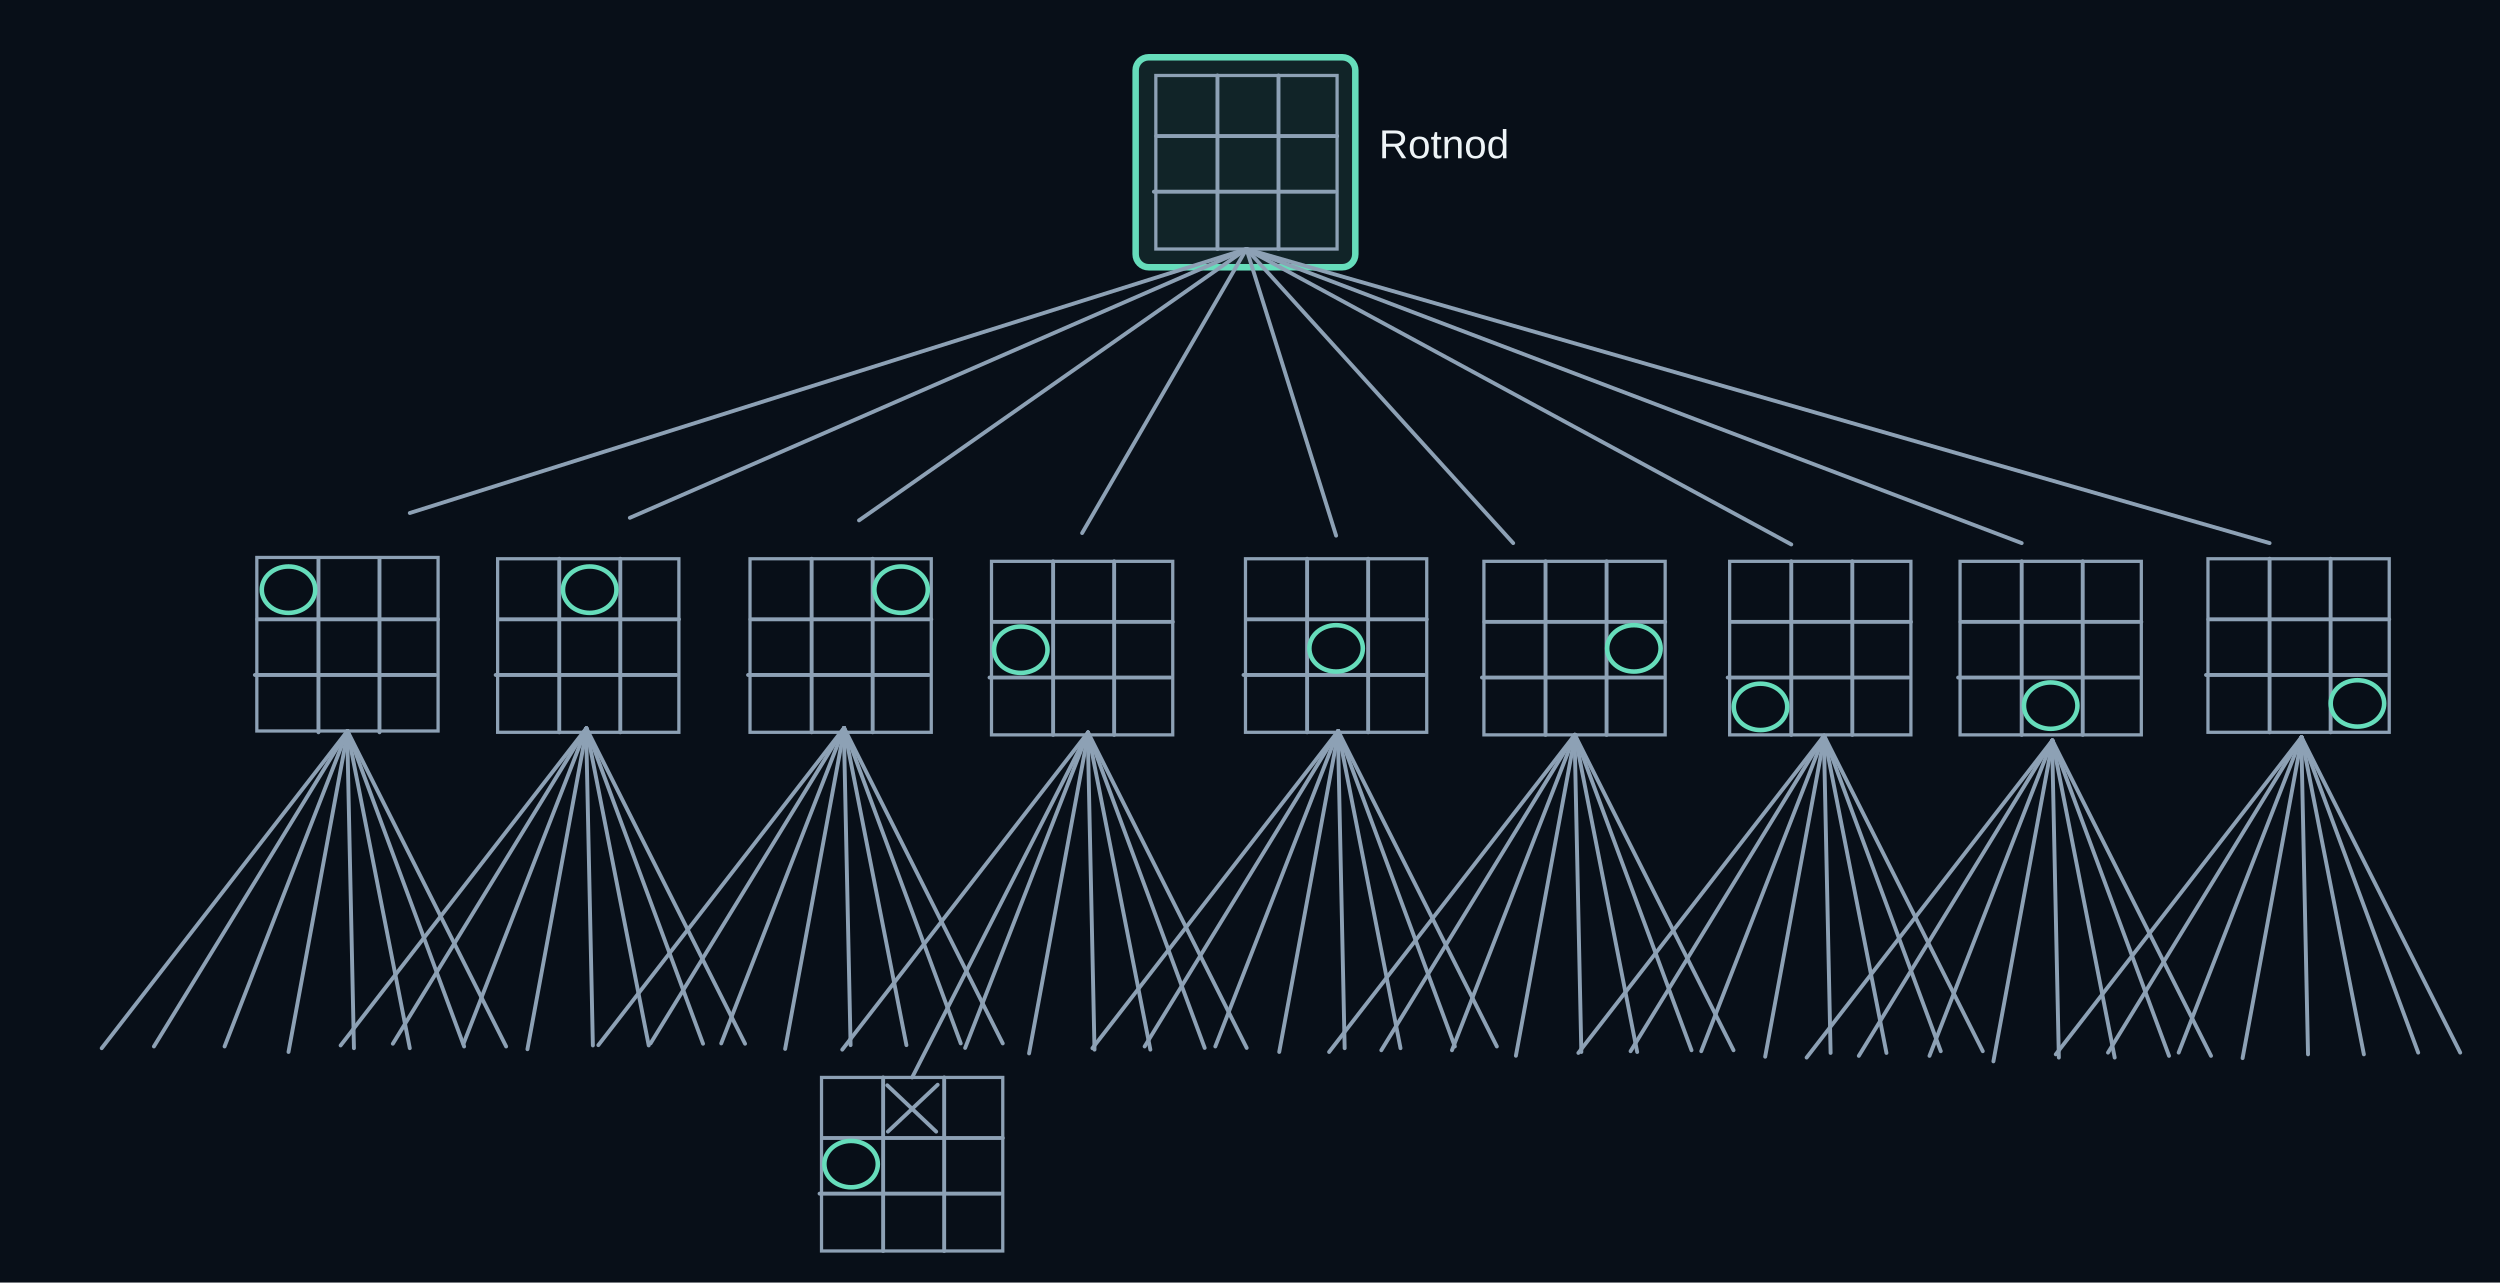
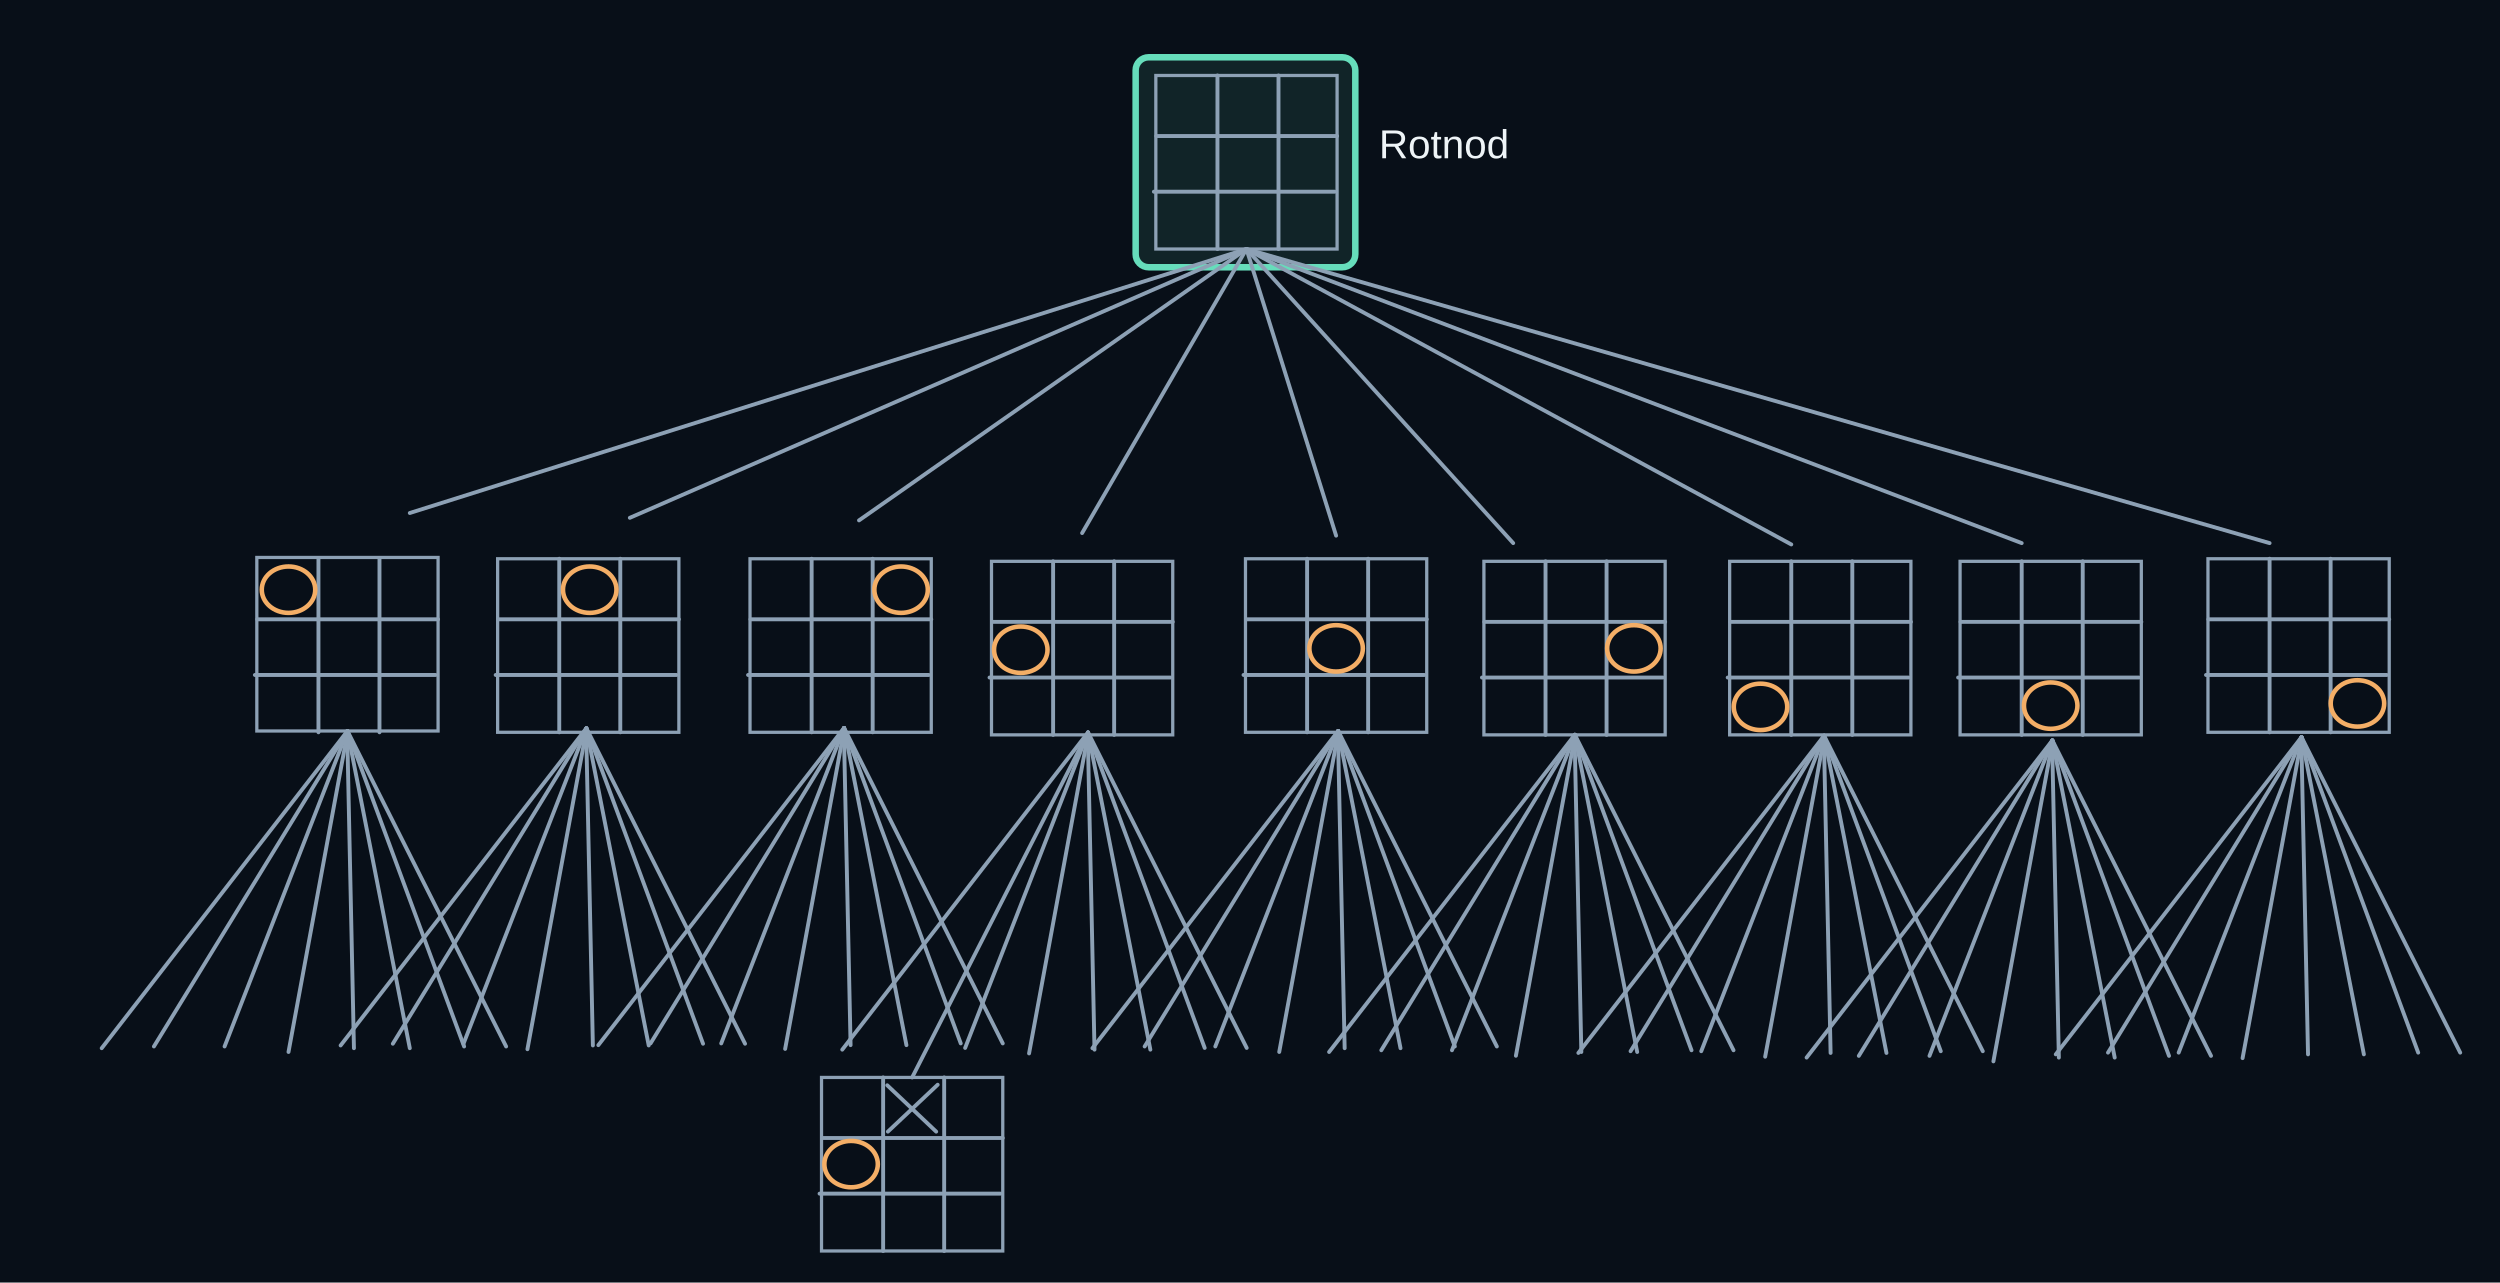
<svg xmlns="http://www.w3.org/2000/svg" viewBox="0 75 1920 985" role="img">
  <rect x="0" y="75" width="1920" height="985" fill="#080f18" />
  <rect x="872.18" y="118.98" width="168.70" height="161.27" rx="10" fill="#66ddbb" fill-opacity=".10" stroke="#66ddbb" stroke-width="5" data-focus-id="3" />
  <g data-source-id="4" opacity="1">
    <rect x="887.683" y="132.975" width="139.2" height="133.275" rx="0" fill="none" stroke="#8da1b5" stroke-width="2.5" />
  </g>
  <g data-source-id="5" opacity="1">
    <line x1="935.008" y1="266.25" x2="935.008" y2="132.975" stroke="#8da1b5" stroke-width="3" stroke-linecap="round" />
  </g>
  <g data-source-id="6" opacity="1">
    <line x1="981.883" y1="266.25" x2="981.883" y2="132.975" stroke="#8da1b5" stroke-width="3" stroke-linecap="round" />
  </g>
  <g data-source-id="7" opacity="1">
    <line x1="1026.883" y1="179.475" x2="888.058" y2="179.475" stroke="#8da1b5" stroke-width="3" stroke-linecap="round" />
  </g>
  <g data-source-id="8" opacity="1">
    <line x1="1025.008" y1="222.225" x2="886.182" y2="222.225" stroke="#8da1b5" stroke-width="3" stroke-linecap="round" />
  </g>
  <g data-source-id="10" opacity="1">
    <rect x="197.245" y="503.127" width="139.2" height="133.275" rx="0" fill="none" stroke="#8da1b5" stroke-width="2.5" />
  </g>
  <g data-source-id="11" opacity="1">
    <line x1="244.57" y1="637.402" x2="244.57" y2="504.127" stroke="#8da1b5" stroke-width="3" stroke-linecap="round" />
  </g>
  <g data-source-id="12" opacity="1">
    <line x1="291.445" y1="637.402" x2="291.445" y2="504.127" stroke="#8da1b5" stroke-width="3" stroke-linecap="round" />
  </g>
  <g data-source-id="13" opacity="1">
    <line x1="336.445" y1="550.627" x2="197.62" y2="550.627" stroke="#8da1b5" stroke-width="3" stroke-linecap="round" />
  </g>
  <g data-source-id="14" opacity="1">
    <line x1="334.57" y1="593.377" x2="195.744" y2="593.377" stroke="#8da1b5" stroke-width="3" stroke-linecap="round" />
  </g>
  <g data-source-id="16" opacity="1">
    <rect x="382.182" y="504.127" width="139.2" height="133.275" rx="0" fill="none" stroke="#8da1b5" stroke-width="2.5" />
  </g>
  <g data-source-id="17" opacity="1">
    <line x1="429.507" y1="637.402" x2="429.507" y2="504.127" stroke="#8da1b5" stroke-width="3" stroke-linecap="round" />
  </g>
  <g data-source-id="18" opacity="1">
    <line x1="476.383" y1="637.402" x2="476.383" y2="504.127" stroke="#8da1b5" stroke-width="3" stroke-linecap="round" />
  </g>
  <g data-source-id="19" opacity="1">
    <line x1="521.382" y1="550.627" x2="382.557" y2="550.627" stroke="#8da1b5" stroke-width="3" stroke-linecap="round" />
  </g>
  <g data-source-id="20" opacity="1">
    <line x1="519.507" y1="593.377" x2="380.681" y2="593.377" stroke="#8da1b5" stroke-width="3" stroke-linecap="round" />
  </g>
  <g data-source-id="22" opacity="1">
    <rect x="576.013" y="504.127" width="139.2" height="133.275" rx="0" fill="none" stroke="#8da1b5" stroke-width="2.5" />
  </g>
  <g data-source-id="23" opacity="1">
    <line x1="623.337" y1="637.402" x2="623.337" y2="504.127" stroke="#8da1b5" stroke-width="3" stroke-linecap="round" />
  </g>
  <g data-source-id="24" opacity="1">
    <line x1="670.213" y1="637.402" x2="670.213" y2="504.127" stroke="#8da1b5" stroke-width="3" stroke-linecap="round" />
  </g>
  <g data-source-id="25" opacity="1">
    <line x1="715.213" y1="550.627" x2="576.387" y2="550.627" stroke="#8da1b5" stroke-width="3" stroke-linecap="round" />
  </g>
  <g data-source-id="26" opacity="1">
    <line x1="713.337" y1="593.377" x2="574.512" y2="593.377" stroke="#8da1b5" stroke-width="3" stroke-linecap="round" />
  </g>
  <g data-source-id="28" opacity="1">
    <rect x="761.467" y="506.102" width="139.2" height="133.275" rx="0" fill="none" stroke="#8da1b5" stroke-width="2.5" />
  </g>
  <g data-source-id="29" opacity="1">
    <line x1="808.791" y1="639.377" x2="808.791" y2="506.102" stroke="#8da1b5" stroke-width="3" stroke-linecap="round" />
  </g>
  <g data-source-id="30" opacity="1">
    <line x1="855.667" y1="639.377" x2="855.667" y2="506.102" stroke="#8da1b5" stroke-width="3" stroke-linecap="round" />
  </g>
  <g data-source-id="31" opacity="1">
    <line x1="900.667" y1="552.601" x2="761.841" y2="552.601" stroke="#8da1b5" stroke-width="3" stroke-linecap="round" />
  </g>
  <g data-source-id="32" opacity="1">
    <line x1="898.791" y1="595.351" x2="759.966" y2="595.351" stroke="#8da1b5" stroke-width="3" stroke-linecap="round" />
  </g>
  <g data-source-id="34" opacity="1">
    <rect x="956.533" y="504.127" width="139.2" height="133.275" rx="0" fill="none" stroke="#8da1b5" stroke-width="2.5" />
  </g>
  <g data-source-id="35" opacity="1">
    <line x1="1003.857" y1="637.402" x2="1003.857" y2="504.127" stroke="#8da1b5" stroke-width="3" stroke-linecap="round" />
  </g>
  <g data-source-id="36" opacity="1">
    <line x1="1050.733" y1="637.402" x2="1050.733" y2="504.127" stroke="#8da1b5" stroke-width="3" stroke-linecap="round" />
  </g>
  <g data-source-id="37" opacity="1">
    <line x1="1095.733" y1="550.627" x2="956.907" y2="550.627" stroke="#8da1b5" stroke-width="3" stroke-linecap="round" />
  </g>
  <g data-source-id="38" opacity="1">
    <line x1="1093.857" y1="593.377" x2="955.032" y2="593.377" stroke="#8da1b5" stroke-width="3" stroke-linecap="round" />
  </g>
  <g data-source-id="40" opacity="1">
    <rect x="1139.642" y="506.102" width="139.2" height="133.275" rx="0" fill="none" stroke="#8da1b5" stroke-width="2.5" />
  </g>
  <g data-source-id="41" opacity="1">
    <line x1="1186.967" y1="639.377" x2="1186.967" y2="506.102" stroke="#8da1b5" stroke-width="3" stroke-linecap="round" />
  </g>
  <g data-source-id="42" opacity="1">
    <line x1="1233.842" y1="639.377" x2="1233.842" y2="506.102" stroke="#8da1b5" stroke-width="3" stroke-linecap="round" />
  </g>
  <g data-source-id="43" opacity="1">
    <line x1="1278.842" y1="552.601" x2="1140.017" y2="552.601" stroke="#8da1b5" stroke-width="3" stroke-linecap="round" />
  </g>
  <g data-source-id="44" opacity="1">
    <line x1="1276.967" y1="595.351" x2="1138.141" y2="595.351" stroke="#8da1b5" stroke-width="3" stroke-linecap="round" />
  </g>
  <g data-source-id="46" opacity="1">
    <rect x="1328.374" y="506.102" width="139.2" height="133.275" rx="0" fill="none" stroke="#8da1b5" stroke-width="2.5" />
  </g>
  <g data-source-id="47" opacity="1">
    <line x1="1375.699" y1="639.377" x2="1375.699" y2="506.102" stroke="#8da1b5" stroke-width="3" stroke-linecap="round" />
  </g>
  <g data-source-id="48" opacity="1">
    <line x1="1422.574" y1="639.377" x2="1422.574" y2="506.102" stroke="#8da1b5" stroke-width="3" stroke-linecap="round" />
  </g>
  <g data-source-id="49" opacity="1">
    <line x1="1467.574" y1="552.601" x2="1328.749" y2="552.601" stroke="#8da1b5" stroke-width="3" stroke-linecap="round" />
  </g>
  <g data-source-id="50" opacity="1">
    <line x1="1465.699" y1="595.351" x2="1326.873" y2="595.351" stroke="#8da1b5" stroke-width="3" stroke-linecap="round" />
  </g>
  <g data-source-id="52" opacity="1">
    <rect x="1505.334" y="506.102" width="139.2" height="133.275" rx="0" fill="none" stroke="#8da1b5" stroke-width="2.5" />
  </g>
  <g data-source-id="53" opacity="1">
    <line x1="1552.658" y1="639.377" x2="1552.658" y2="506.102" stroke="#8da1b5" stroke-width="3" stroke-linecap="round" />
  </g>
  <g data-source-id="54" opacity="1">
    <line x1="1599.534" y1="639.377" x2="1599.534" y2="506.102" stroke="#8da1b5" stroke-width="3" stroke-linecap="round" />
  </g>
  <g data-source-id="55" opacity="1">
    <line x1="1644.534" y1="552.601" x2="1505.708" y2="552.601" stroke="#8da1b5" stroke-width="3" stroke-linecap="round" />
  </g>
  <g data-source-id="56" opacity="1">
    <line x1="1642.658" y1="595.351" x2="1503.833" y2="595.351" stroke="#8da1b5" stroke-width="3" stroke-linecap="round" />
  </g>
  <g data-source-id="58" opacity="1">
    <rect x="1695.716" y="504.127" width="139.2" height="133.275" rx="0" fill="none" stroke="#8da1b5" stroke-width="2.5" />
  </g>
  <g data-source-id="59" opacity="1">
    <line x1="1743.04" y1="637.402" x2="1743.04" y2="504.127" stroke="#8da1b5" stroke-width="3" stroke-linecap="round" />
  </g>
  <g data-source-id="60" opacity="1">
    <line x1="1789.916" y1="637.402" x2="1789.916" y2="504.127" stroke="#8da1b5" stroke-width="3" stroke-linecap="round" />
  </g>
  <g data-source-id="61" opacity="1">
    <line x1="1834.916" y1="550.626" x2="1696.09" y2="550.626" stroke="#8da1b5" stroke-width="3" stroke-linecap="round" />
  </g>
  <g data-source-id="62" opacity="1">
    <line x1="1833.04" y1="593.376" x2="1694.215" y2="593.376" stroke="#8da1b5" stroke-width="3" stroke-linecap="round" />
  </g>
  <g data-source-id="63" opacity="1">
    <line x1="957.283" y1="266.25" x2="314.72" y2="468.989" stroke="#8da1b5" stroke-width="3" stroke-linecap="round" />
  </g>
  <g data-source-id="64" opacity="1">
    <line x1="957.283" y1="266.25" x2="483.72" y2="472.675" stroke="#8da1b5" stroke-width="3" stroke-linecap="round" />
  </g>
  <g data-source-id="65" opacity="1">
    <line x1="957.283" y1="266.25" x2="659.72" y2="474.65" stroke="#8da1b5" stroke-width="3" stroke-linecap="round" />
  </g>
  <g data-source-id="66" opacity="1">
    <line x1="957.283" y1="266.25" x2="831.067" y2="484.395" stroke="#8da1b5" stroke-width="3" stroke-linecap="round" />
  </g>
  <g data-source-id="67" opacity="1">
    <line x1="957.283" y1="266.25" x2="1026.133" y2="486.377" stroke="#8da1b5" stroke-width="3" stroke-linecap="round" />
  </g>
  <g data-source-id="68" opacity="1">
    <line x1="957.283" y1="266.25" x2="1162.135" y2="492.105" stroke="#8da1b5" stroke-width="3" stroke-linecap="round" />
  </g>
  <g data-source-id="69" opacity="1">
    <line x1="957.283" y1="266.25" x2="1375.699" y2="493.127" stroke="#8da1b5" stroke-width="3" stroke-linecap="round" />
  </g>
  <g data-source-id="70" opacity="1">
    <line x1="957.283" y1="266.25" x2="1552.658" y2="492.105" stroke="#8da1b5" stroke-width="3" stroke-linecap="round" />
  </g>
  <g data-source-id="71" opacity="1">
    <line x1="957.283" y1="266.25" x2="1743.04" y2="492.105" stroke="#8da1b5" stroke-width="3" stroke-linecap="round" />
  </g>
  <g data-source-id="72" opacity="1">
-     <ellipse cx="221.57" cy="527.877" rx="20.535" ry="17.813" fill="none" stroke="#66ddbb" stroke-width="3.5" />
+     <ellipse cx="221.57" cy="527.877" rx="20.535" ry="17.813" fill="none" stroke="#f4ae66" stroke-width="3.5" />
  </g>
  <g data-source-id="73" opacity="1">
-     <ellipse cx="452.908" cy="527.877" rx="20.535" ry="17.813" fill="none" stroke="#66ddbb" stroke-width="3.5" />
+     <ellipse cx="452.908" cy="527.877" rx="20.535" ry="17.813" fill="none" stroke="#f4ae66" stroke-width="3.5" />
  </g>
  <g data-source-id="74" opacity="1">
-     <ellipse cx="692.03" cy="527.877" rx="20.535" ry="17.813" fill="none" stroke="#66ddbb" stroke-width="3.5" />
+     <ellipse cx="692.03" cy="527.877" rx="20.535" ry="17.813" fill="none" stroke="#f4ae66" stroke-width="3.5" />
  </g>
  <g data-source-id="75" opacity="1">
-     <ellipse cx="783.957" cy="573.976" rx="20.535" ry="17.813" fill="none" stroke="#66ddbb" stroke-width="3.5" />
+     <ellipse cx="783.957" cy="573.976" rx="20.535" ry="17.813" fill="none" stroke="#f4ae66" stroke-width="3.5" />
  </g>
  <g data-source-id="76" opacity="1">
-     <ellipse cx="1026.133" cy="572.947" rx="20.535" ry="17.813" fill="none" stroke="#66ddbb" stroke-width="3.5" />
+     <ellipse cx="1026.133" cy="572.947" rx="20.535" ry="17.813" fill="none" stroke="#f4ae66" stroke-width="3.5" />
  </g>
  <g data-source-id="77" opacity="1">
-     <ellipse cx="1254.827" cy="572.947" rx="20.535" ry="17.813" fill="none" stroke="#66ddbb" stroke-width="3.5" />
+     <ellipse cx="1254.827" cy="572.947" rx="20.535" ry="17.813" fill="none" stroke="#f4ae66" stroke-width="3.5" />
  </g>
  <g data-source-id="78" opacity="1">
-     <ellipse cx="1352.072" cy="617.874" rx="20.535" ry="17.813" fill="none" stroke="#66ddbb" stroke-width="3.5" />
+     <ellipse cx="1352.072" cy="617.874" rx="20.535" ry="17.813" fill="none" stroke="#f4ae66" stroke-width="3.5" />
  </g>
  <g data-source-id="79" opacity="1">
-     <ellipse cx="1574.934" cy="616.914" rx="20.535" ry="17.813" fill="none" stroke="#66ddbb" stroke-width="3.5" />
+     <ellipse cx="1574.934" cy="616.914" rx="20.535" ry="17.813" fill="none" stroke="#f4ae66" stroke-width="3.5" />
  </g>
  <g data-source-id="80" opacity="1">
-     <ellipse cx="1810.518" cy="615.224" rx="20.535" ry="17.813" fill="none" stroke="#66ddbb" stroke-width="3.5" />
+     <ellipse cx="1810.518" cy="615.224" rx="20.535" ry="17.813" fill="none" stroke="#f4ae66" stroke-width="3.5" />
  </g>
  <g data-source-id="81" opacity="1">
    <line x1="266.845" y1="636.402" x2="78.107" y2="880.01" stroke="#8da1b5" stroke-width="3" stroke-linecap="round" />
  </g>
  <g data-source-id="82" opacity="1">
    <line x1="266.845" y1="636.402" x2="172.476" y2="878.689" stroke="#8da1b5" stroke-width="3" stroke-linecap="round" />
  </g>
  <g data-source-id="83" opacity="1">
    <line x1="266.648" y1="637.303" x2="271.826" y2="880.01" stroke="#8da1b5" stroke-width="3" stroke-linecap="round" />
  </g>
  <g data-source-id="84" opacity="1">
    <line x1="266.295" y1="640.876" x2="221.57" y2="882.912" stroke="#8da1b5" stroke-width="3" stroke-linecap="round" />
  </g>
  <g data-source-id="85" opacity="1">
    <line x1="266.845" y1="636.402" x2="314.72" y2="880.01" stroke="#8da1b5" stroke-width="3" stroke-linecap="round" />
  </g>
  <g data-source-id="86" opacity="1">
    <line x1="266.845" y1="636.402" x2="356.443" y2="878.689" stroke="#8da1b5" stroke-width="3" stroke-linecap="round" />
  </g>
  <g data-source-id="87" opacity="1">
    <line x1="266.845" y1="636.402" x2="388.705" y2="878.689" stroke="#8da1b5" stroke-width="3" stroke-linecap="round" />
  </g>
  <g data-source-id="88" opacity="1">
    <line x1="266.845" y1="636.402" x2="118.205" y2="878.689" stroke="#8da1b5" stroke-width="3" stroke-linecap="round" />
  </g>
  <g data-source-id="89" opacity="1">
    <line x1="450.34" y1="634.29" x2="261.602" y2="877.898" stroke="#8da1b5" stroke-width="3" stroke-linecap="round" />
  </g>
  <g data-source-id="90" opacity="1">
    <line x1="450.34" y1="634.29" x2="355.971" y2="876.577" stroke="#8da1b5" stroke-width="3" stroke-linecap="round" />
  </g>
  <g data-source-id="91" opacity="1">
    <line x1="450.143" y1="635.191" x2="455.321" y2="877.898" stroke="#8da1b5" stroke-width="3" stroke-linecap="round" />
  </g>
  <g data-source-id="92" opacity="1">
    <line x1="449.79" y1="638.764" x2="405.065" y2="880.8" stroke="#8da1b5" stroke-width="3" stroke-linecap="round" />
  </g>
  <g data-source-id="93" opacity="1">
    <line x1="450.34" y1="634.29" x2="498.215" y2="877.898" stroke="#8da1b5" stroke-width="3" stroke-linecap="round" />
  </g>
  <g data-source-id="94" opacity="1">
    <line x1="450.34" y1="634.29" x2="539.938" y2="876.577" stroke="#8da1b5" stroke-width="3" stroke-linecap="round" />
  </g>
  <g data-source-id="95" opacity="1">
    <line x1="450.34" y1="634.29" x2="572.2" y2="876.577" stroke="#8da1b5" stroke-width="3" stroke-linecap="round" />
  </g>
  <g data-source-id="96" opacity="1">
    <line x1="450.34" y1="634.29" x2="301.7" y2="876.577" stroke="#8da1b5" stroke-width="3" stroke-linecap="round" />
  </g>
  <g data-source-id="97" opacity="1">
    <line x1="648.263" y1="634.057" x2="459.525" y2="877.664" stroke="#8da1b5" stroke-width="3" stroke-linecap="round" />
  </g>
  <g data-source-id="98" opacity="1">
    <line x1="648.263" y1="634.057" x2="553.894" y2="876.343" stroke="#8da1b5" stroke-width="3" stroke-linecap="round" />
  </g>
  <g data-source-id="99" opacity="1">
    <line x1="648.065" y1="634.958" x2="653.243" y2="877.664" stroke="#8da1b5" stroke-width="3" stroke-linecap="round" />
  </g>
  <g data-source-id="100" opacity="1">
    <line x1="647.713" y1="638.531" x2="602.988" y2="880.567" stroke="#8da1b5" stroke-width="3" stroke-linecap="round" />
  </g>
  <g data-source-id="101" opacity="1">
    <line x1="648.263" y1="634.057" x2="696.138" y2="877.664" stroke="#8da1b5" stroke-width="3" stroke-linecap="round" />
  </g>
  <g data-source-id="102" opacity="1">
    <line x1="648.263" y1="634.057" x2="737.86" y2="876.343" stroke="#8da1b5" stroke-width="3" stroke-linecap="round" />
  </g>
  <g data-source-id="103" opacity="1">
    <line x1="648.263" y1="634.057" x2="770.123" y2="876.343" stroke="#8da1b5" stroke-width="3" stroke-linecap="round" />
  </g>
  <g data-source-id="104" opacity="1">
    <line x1="648.263" y1="634.057" x2="499.623" y2="876.343" stroke="#8da1b5" stroke-width="3" stroke-linecap="round" />
  </g>
  <g data-source-id="105" opacity="1">
    <line x1="835.596" y1="637.52" x2="646.858" y2="881.127" stroke="#8da1b5" stroke-width="3" stroke-linecap="round" />
  </g>
  <g data-source-id="106" opacity="1">
    <line x1="835.596" y1="637.52" x2="741.227" y2="879.806" stroke="#8da1b5" stroke-width="3" stroke-linecap="round" />
  </g>
  <g data-source-id="107" opacity="1">
    <line x1="835.399" y1="638.421" x2="840.577" y2="881.127" stroke="#8da1b5" stroke-width="3" stroke-linecap="round" />
  </g>
  <g data-source-id="108" opacity="1">
    <line x1="835.046" y1="641.994" x2="790.321" y2="884.03" stroke="#8da1b5" stroke-width="3" stroke-linecap="round" />
  </g>
  <g data-source-id="109" opacity="1">
    <line x1="835.596" y1="637.52" x2="883.471" y2="881.127" stroke="#8da1b5" stroke-width="3" stroke-linecap="round" />
  </g>
  <g data-source-id="110" opacity="1">
    <line x1="835.596" y1="637.52" x2="925.194" y2="879.806" stroke="#8da1b5" stroke-width="3" stroke-linecap="round" />
  </g>
  <g data-source-id="111" opacity="1">
    <line x1="835.596" y1="637.52" x2="957.456" y2="879.806" stroke="#8da1b5" stroke-width="3" stroke-linecap="round" />
  </g>
  <g data-source-id="112" opacity="1">
    <line x1="835.596" y1="637.52" x2="700.523" y2="902.475" stroke="#8da1b5" stroke-width="3" stroke-linecap="round" />
  </g>
  <g data-source-id="113" opacity="1">
    <line x1="1027.716" y1="636.402" x2="838.978" y2="880.01" stroke="#8da1b5" stroke-width="3" stroke-linecap="round" />
  </g>
  <g data-source-id="114" opacity="1">
    <line x1="1027.716" y1="636.402" x2="933.347" y2="878.689" stroke="#8da1b5" stroke-width="3" stroke-linecap="round" />
  </g>
  <g data-source-id="115" opacity="1">
    <line x1="1027.519" y1="637.303" x2="1032.697" y2="880.01" stroke="#8da1b5" stroke-width="3" stroke-linecap="round" />
  </g>
  <g data-source-id="116" opacity="1">
    <line x1="1027.167" y1="640.876" x2="982.442" y2="882.912" stroke="#8da1b5" stroke-width="3" stroke-linecap="round" />
  </g>
  <g data-source-id="117" opacity="1">
    <line x1="1027.716" y1="636.402" x2="1075.591" y2="880.01" stroke="#8da1b5" stroke-width="3" stroke-linecap="round" />
  </g>
  <g data-source-id="118" opacity="1">
    <line x1="1027.716" y1="636.402" x2="1117.314" y2="878.689" stroke="#8da1b5" stroke-width="3" stroke-linecap="round" />
  </g>
  <g data-source-id="119" opacity="1">
    <line x1="1027.716" y1="636.402" x2="1149.576" y2="878.689" stroke="#8da1b5" stroke-width="3" stroke-linecap="round" />
  </g>
  <g data-source-id="120" opacity="1">
    <line x1="1027.716" y1="636.402" x2="879.077" y2="878.689" stroke="#8da1b5" stroke-width="3" stroke-linecap="round" />
  </g>
  <g data-source-id="121" opacity="1">
    <line x1="1209.481" y1="639.318" x2="1020.743" y2="882.926" stroke="#8da1b5" stroke-width="3" stroke-linecap="round" />
  </g>
  <g data-source-id="122" opacity="1">
    <line x1="1209.481" y1="639.318" x2="1115.112" y2="881.605" stroke="#8da1b5" stroke-width="3" stroke-linecap="round" />
  </g>
  <g data-source-id="123" opacity="1">
    <line x1="1209.283" y1="640.219" x2="1214.461" y2="882.926" stroke="#8da1b5" stroke-width="3" stroke-linecap="round" />
  </g>
  <g data-source-id="124" opacity="1">
    <line x1="1208.931" y1="643.792" x2="1164.206" y2="885.829" stroke="#8da1b5" stroke-width="3" stroke-linecap="round" />
  </g>
  <g data-source-id="125" opacity="1">
    <line x1="1209.481" y1="639.318" x2="1257.356" y2="882.926" stroke="#8da1b5" stroke-width="3" stroke-linecap="round" />
  </g>
  <g data-source-id="126" opacity="1">
    <line x1="1209.481" y1="639.318" x2="1299.079" y2="881.605" stroke="#8da1b5" stroke-width="3" stroke-linecap="round" />
  </g>
  <g data-source-id="127" opacity="1">
    <line x1="1209.481" y1="639.318" x2="1331.341" y2="881.605" stroke="#8da1b5" stroke-width="3" stroke-linecap="round" />
  </g>
  <g data-source-id="128" opacity="1">
    <line x1="1209.481" y1="639.318" x2="1060.841" y2="881.605" stroke="#8da1b5" stroke-width="3" stroke-linecap="round" />
  </g>
  <g data-source-id="129" opacity="1">
    <line x1="1400.919" y1="640.047" x2="1212.181" y2="883.654" stroke="#8da1b5" stroke-width="3" stroke-linecap="round" />
  </g>
  <g data-source-id="130" opacity="1">
    <line x1="1400.919" y1="640.047" x2="1306.55" y2="882.333" stroke="#8da1b5" stroke-width="3" stroke-linecap="round" />
  </g>
  <g data-source-id="131" opacity="1">
    <line x1="1400.722" y1="640.948" x2="1405.9" y2="883.654" stroke="#8da1b5" stroke-width="3" stroke-linecap="round" />
  </g>
  <g data-source-id="132" opacity="1">
    <line x1="1400.37" y1="644.521" x2="1355.645" y2="886.557" stroke="#8da1b5" stroke-width="3" stroke-linecap="round" />
  </g>
  <g data-source-id="133" opacity="1">
    <line x1="1400.919" y1="640.047" x2="1448.794" y2="883.654" stroke="#8da1b5" stroke-width="3" stroke-linecap="round" />
  </g>
  <g data-source-id="134" opacity="1">
    <line x1="1400.919" y1="640.047" x2="1490.517" y2="882.333" stroke="#8da1b5" stroke-width="3" stroke-linecap="round" />
  </g>
  <g data-source-id="135" opacity="1">
    <line x1="1400.919" y1="640.047" x2="1522.779" y2="882.333" stroke="#8da1b5" stroke-width="3" stroke-linecap="round" />
  </g>
  <g data-source-id="136" opacity="1">
    <line x1="1400.919" y1="640.047" x2="1252.28" y2="882.333" stroke="#8da1b5" stroke-width="3" stroke-linecap="round" />
  </g>
  <g data-source-id="137" opacity="1">
    <line x1="1576.211" y1="643.62" x2="1387.473" y2="887.227" stroke="#8da1b5" stroke-width="3" stroke-linecap="round" />
  </g>
  <g data-source-id="138" opacity="1">
    <line x1="1576.211" y1="643.62" x2="1481.842" y2="885.906" stroke="#8da1b5" stroke-width="3" stroke-linecap="round" />
  </g>
  <g data-source-id="139" opacity="1">
    <line x1="1576.014" y1="644.521" x2="1581.191" y2="887.227" stroke="#8da1b5" stroke-width="3" stroke-linecap="round" />
  </g>
  <g data-source-id="140" opacity="1">
    <line x1="1575.661" y1="648.094" x2="1530.936" y2="890.13" stroke="#8da1b5" stroke-width="3" stroke-linecap="round" />
  </g>
  <g data-source-id="141" opacity="1">
    <line x1="1576.211" y1="643.62" x2="1624.086" y2="887.227" stroke="#8da1b5" stroke-width="3" stroke-linecap="round" />
  </g>
  <g data-source-id="142" opacity="1">
    <line x1="1576.211" y1="643.62" x2="1665.809" y2="885.906" stroke="#8da1b5" stroke-width="3" stroke-linecap="round" />
  </g>
  <g data-source-id="143" opacity="1">
    <line x1="1576.211" y1="643.62" x2="1698.071" y2="885.906" stroke="#8da1b5" stroke-width="3" stroke-linecap="round" />
  </g>
  <g data-source-id="144" opacity="1">
    <line x1="1576.211" y1="643.62" x2="1427.571" y2="885.906" stroke="#8da1b5" stroke-width="3" stroke-linecap="round" />
  </g>
  <g data-source-id="145" opacity="1">
    <line x1="1767.581" y1="641.134" x2="1578.843" y2="884.741" stroke="#8da1b5" stroke-width="3" stroke-linecap="round" />
  </g>
  <g data-source-id="146" opacity="1">
    <line x1="1767.581" y1="641.134" x2="1673.212" y2="883.42" stroke="#8da1b5" stroke-width="3" stroke-linecap="round" />
  </g>
  <g data-source-id="147" opacity="1">
    <line x1="1767.383" y1="642.034" x2="1772.561" y2="884.741" stroke="#8da1b5" stroke-width="3" stroke-linecap="round" />
  </g>
  <g data-source-id="148" opacity="1">
    <line x1="1767.031" y1="645.608" x2="1722.306" y2="887.644" stroke="#8da1b5" stroke-width="3" stroke-linecap="round" />
  </g>
  <g data-source-id="149" opacity="1">
    <line x1="1767.581" y1="641.134" x2="1815.456" y2="884.741" stroke="#8da1b5" stroke-width="3" stroke-linecap="round" />
  </g>
  <g data-source-id="150" opacity="1">
    <line x1="1767.581" y1="641.134" x2="1857.178" y2="883.42" stroke="#8da1b5" stroke-width="3" stroke-linecap="round" />
  </g>
  <g data-source-id="151" opacity="1">
    <line x1="1767.581" y1="641.134" x2="1889.44" y2="883.42" stroke="#8da1b5" stroke-width="3" stroke-linecap="round" />
  </g>
  <g data-source-id="152" opacity="1">
    <line x1="1767.581" y1="641.134" x2="1618.941" y2="883.42" stroke="#8da1b5" stroke-width="3" stroke-linecap="round" />
  </g>
  <g data-source-id="154" opacity="1">
    <rect x="630.923" y="902.475" width="139.2" height="133.275" rx="0" fill="none" stroke="#8da1b5" stroke-width="2.5" />
  </g>
  <g data-source-id="155" opacity="1">
    <line x1="678.247" y1="1035.75" x2="678.247" y2="902.475" stroke="#8da1b5" stroke-width="3" stroke-linecap="round" />
  </g>
  <g data-source-id="156" opacity="1">
    <line x1="725.123" y1="1035.75" x2="725.123" y2="902.475" stroke="#8da1b5" stroke-width="3" stroke-linecap="round" />
  </g>
  <g data-source-id="157" opacity="1">
    <line x1="770.123" y1="948.975" x2="631.297" y2="948.975" stroke="#8da1b5" stroke-width="3" stroke-linecap="round" />
  </g>
  <g data-source-id="158" opacity="1">
    <line x1="768.247" y1="991.725" x2="629.422" y2="991.725" stroke="#8da1b5" stroke-width="3" stroke-linecap="round" />
  </g>
  <g data-source-id="159" opacity="1">
-     <ellipse cx="653.643" cy="969.029" rx="20.535" ry="17.813" fill="none" stroke="#66ddbb" stroke-width="3.5" />
+     <ellipse cx="653.643" cy="969.029" rx="20.535" ry="17.813" fill="none" stroke="#f4ae66" stroke-width="3.5" />
  </g>
  <g data-source-id="160" opacity="1">
    <line x1="681.883" y1="944.091" x2="720.138" y2="908.07" stroke="#8da1b5" stroke-width="3" stroke-linecap="round" />
  </g>
  <g data-source-id="161" opacity="1">
    <line x1="718.987" y1="944.091" x2="681.399" y2="908.496" stroke="#8da1b5" stroke-width="3" stroke-linecap="round" />
  </g>
  <g data-source-id="162" opacity="1">
    <text x="1059.03" y="196.53" font-family="Arial,sans-serif" font-size="31" fill="#eef4f7" text-anchor="start">Rotnod</text>
  </g>
</svg>
